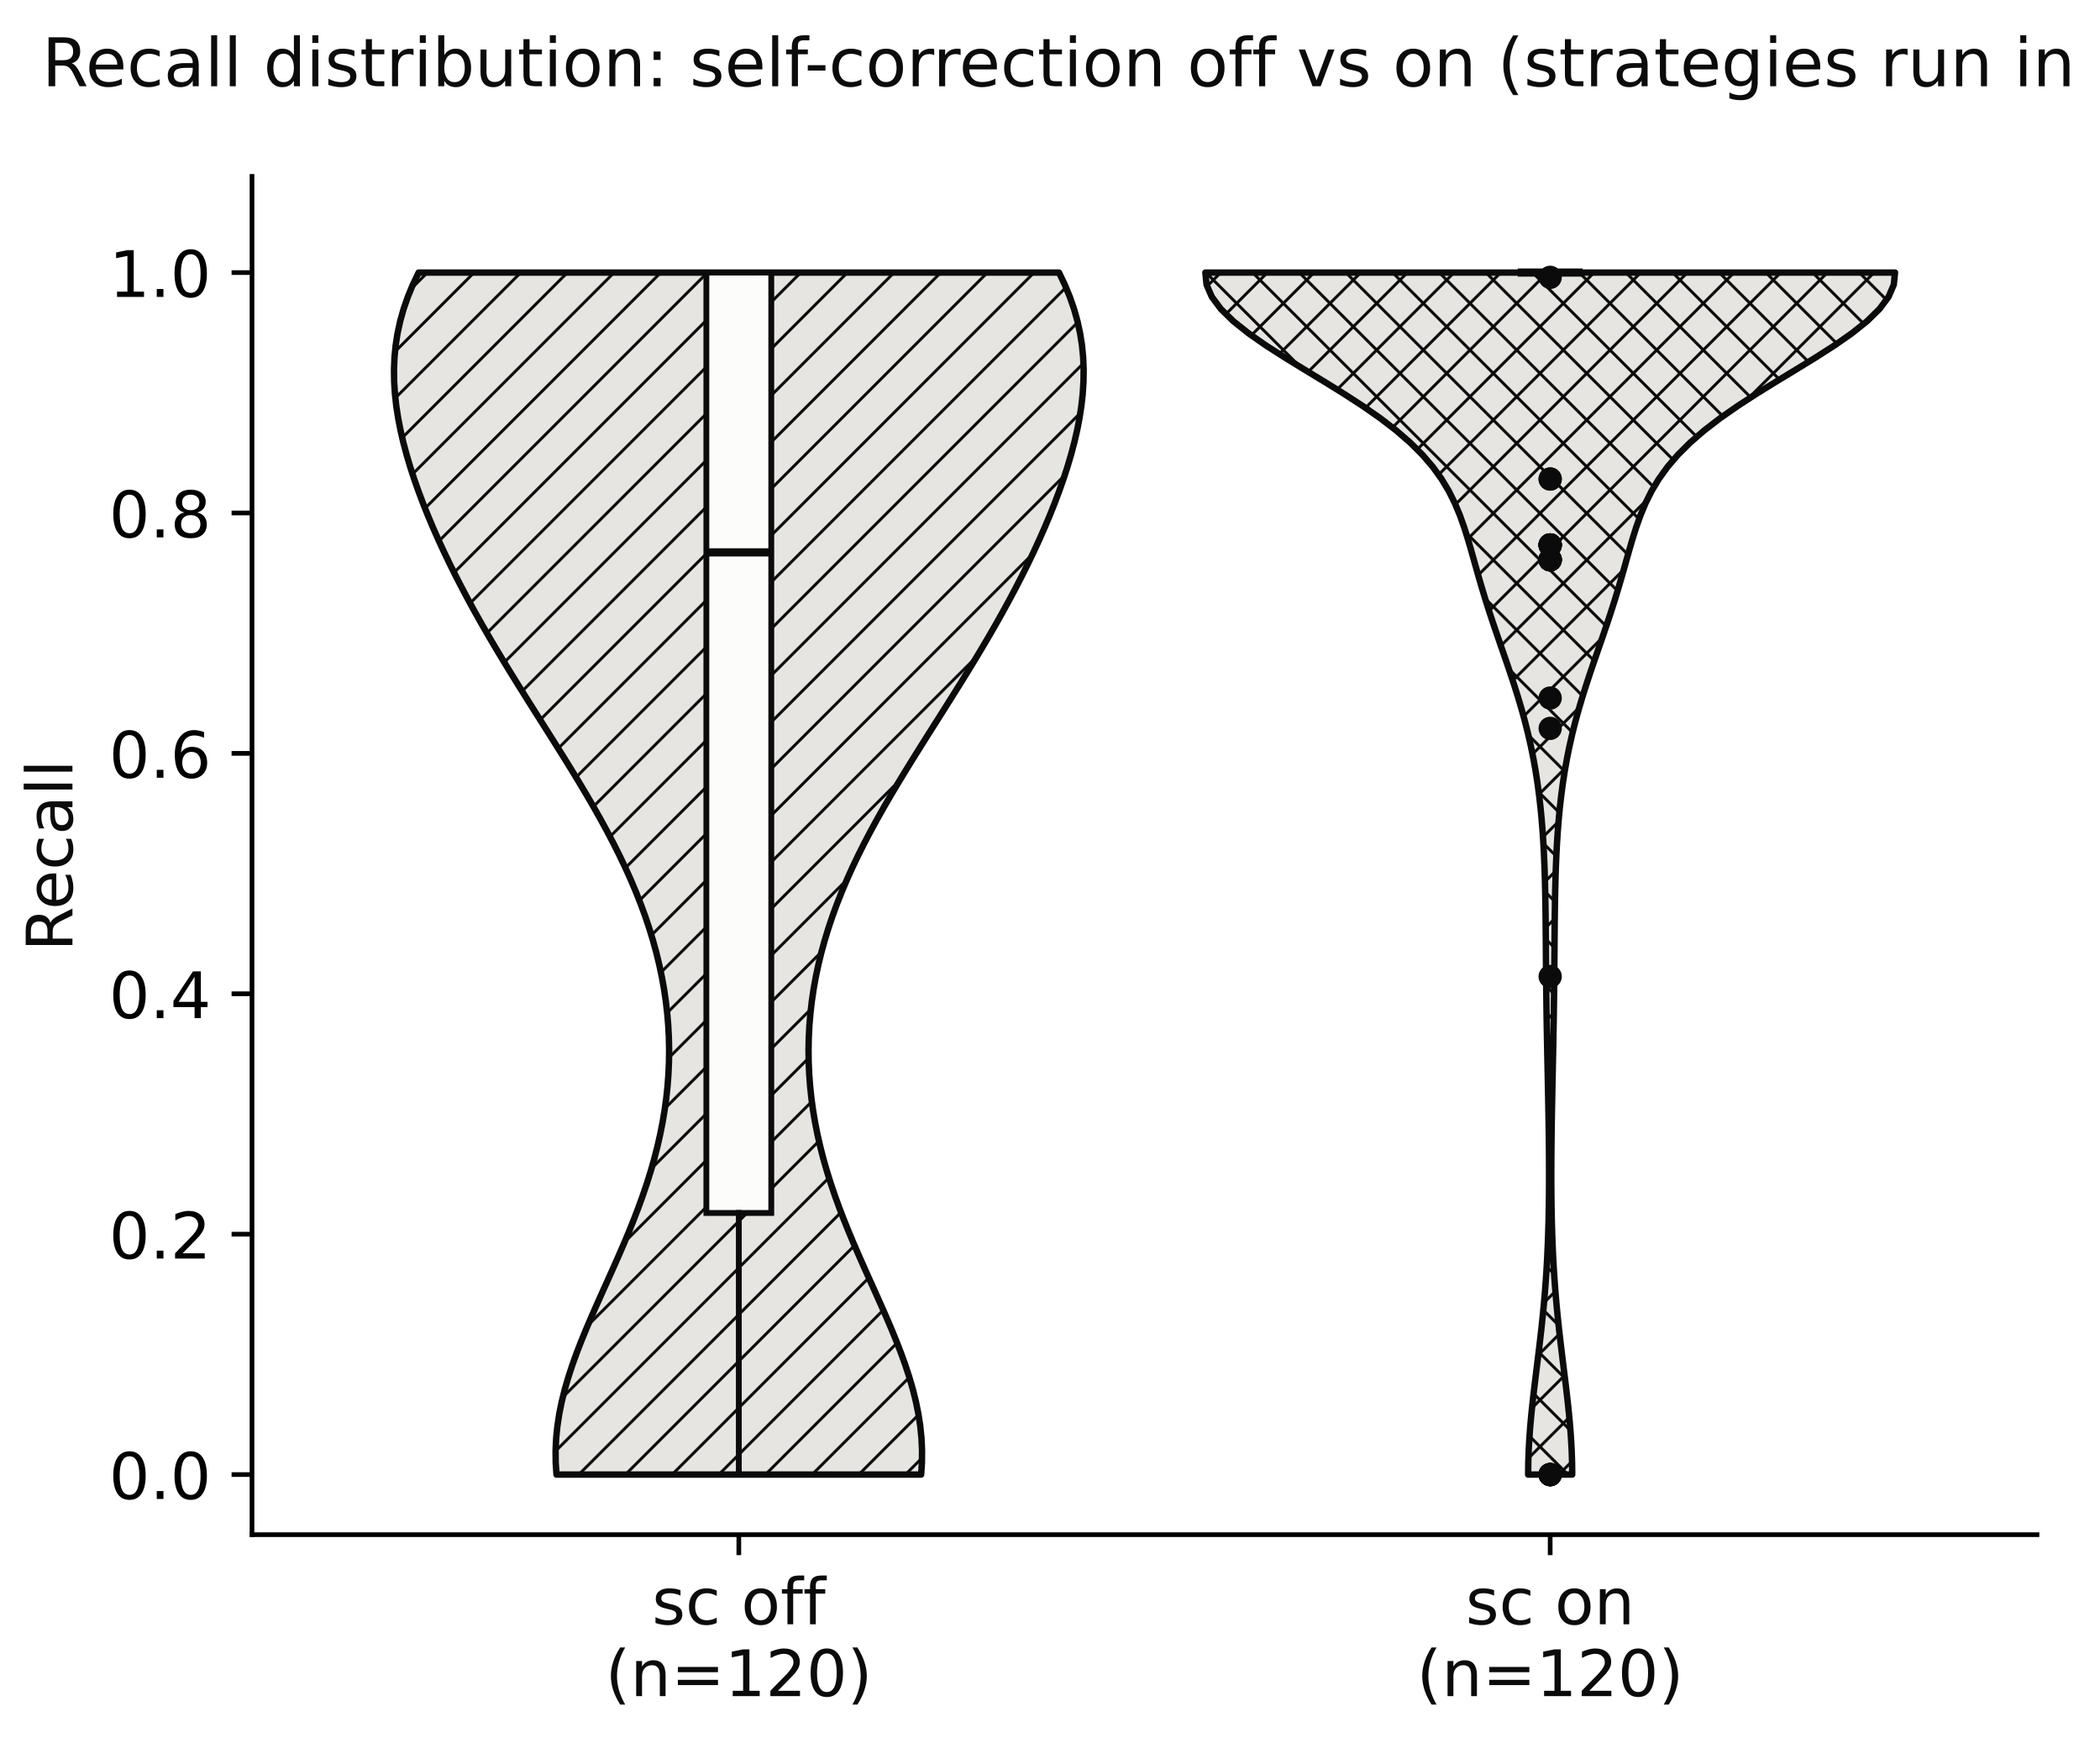
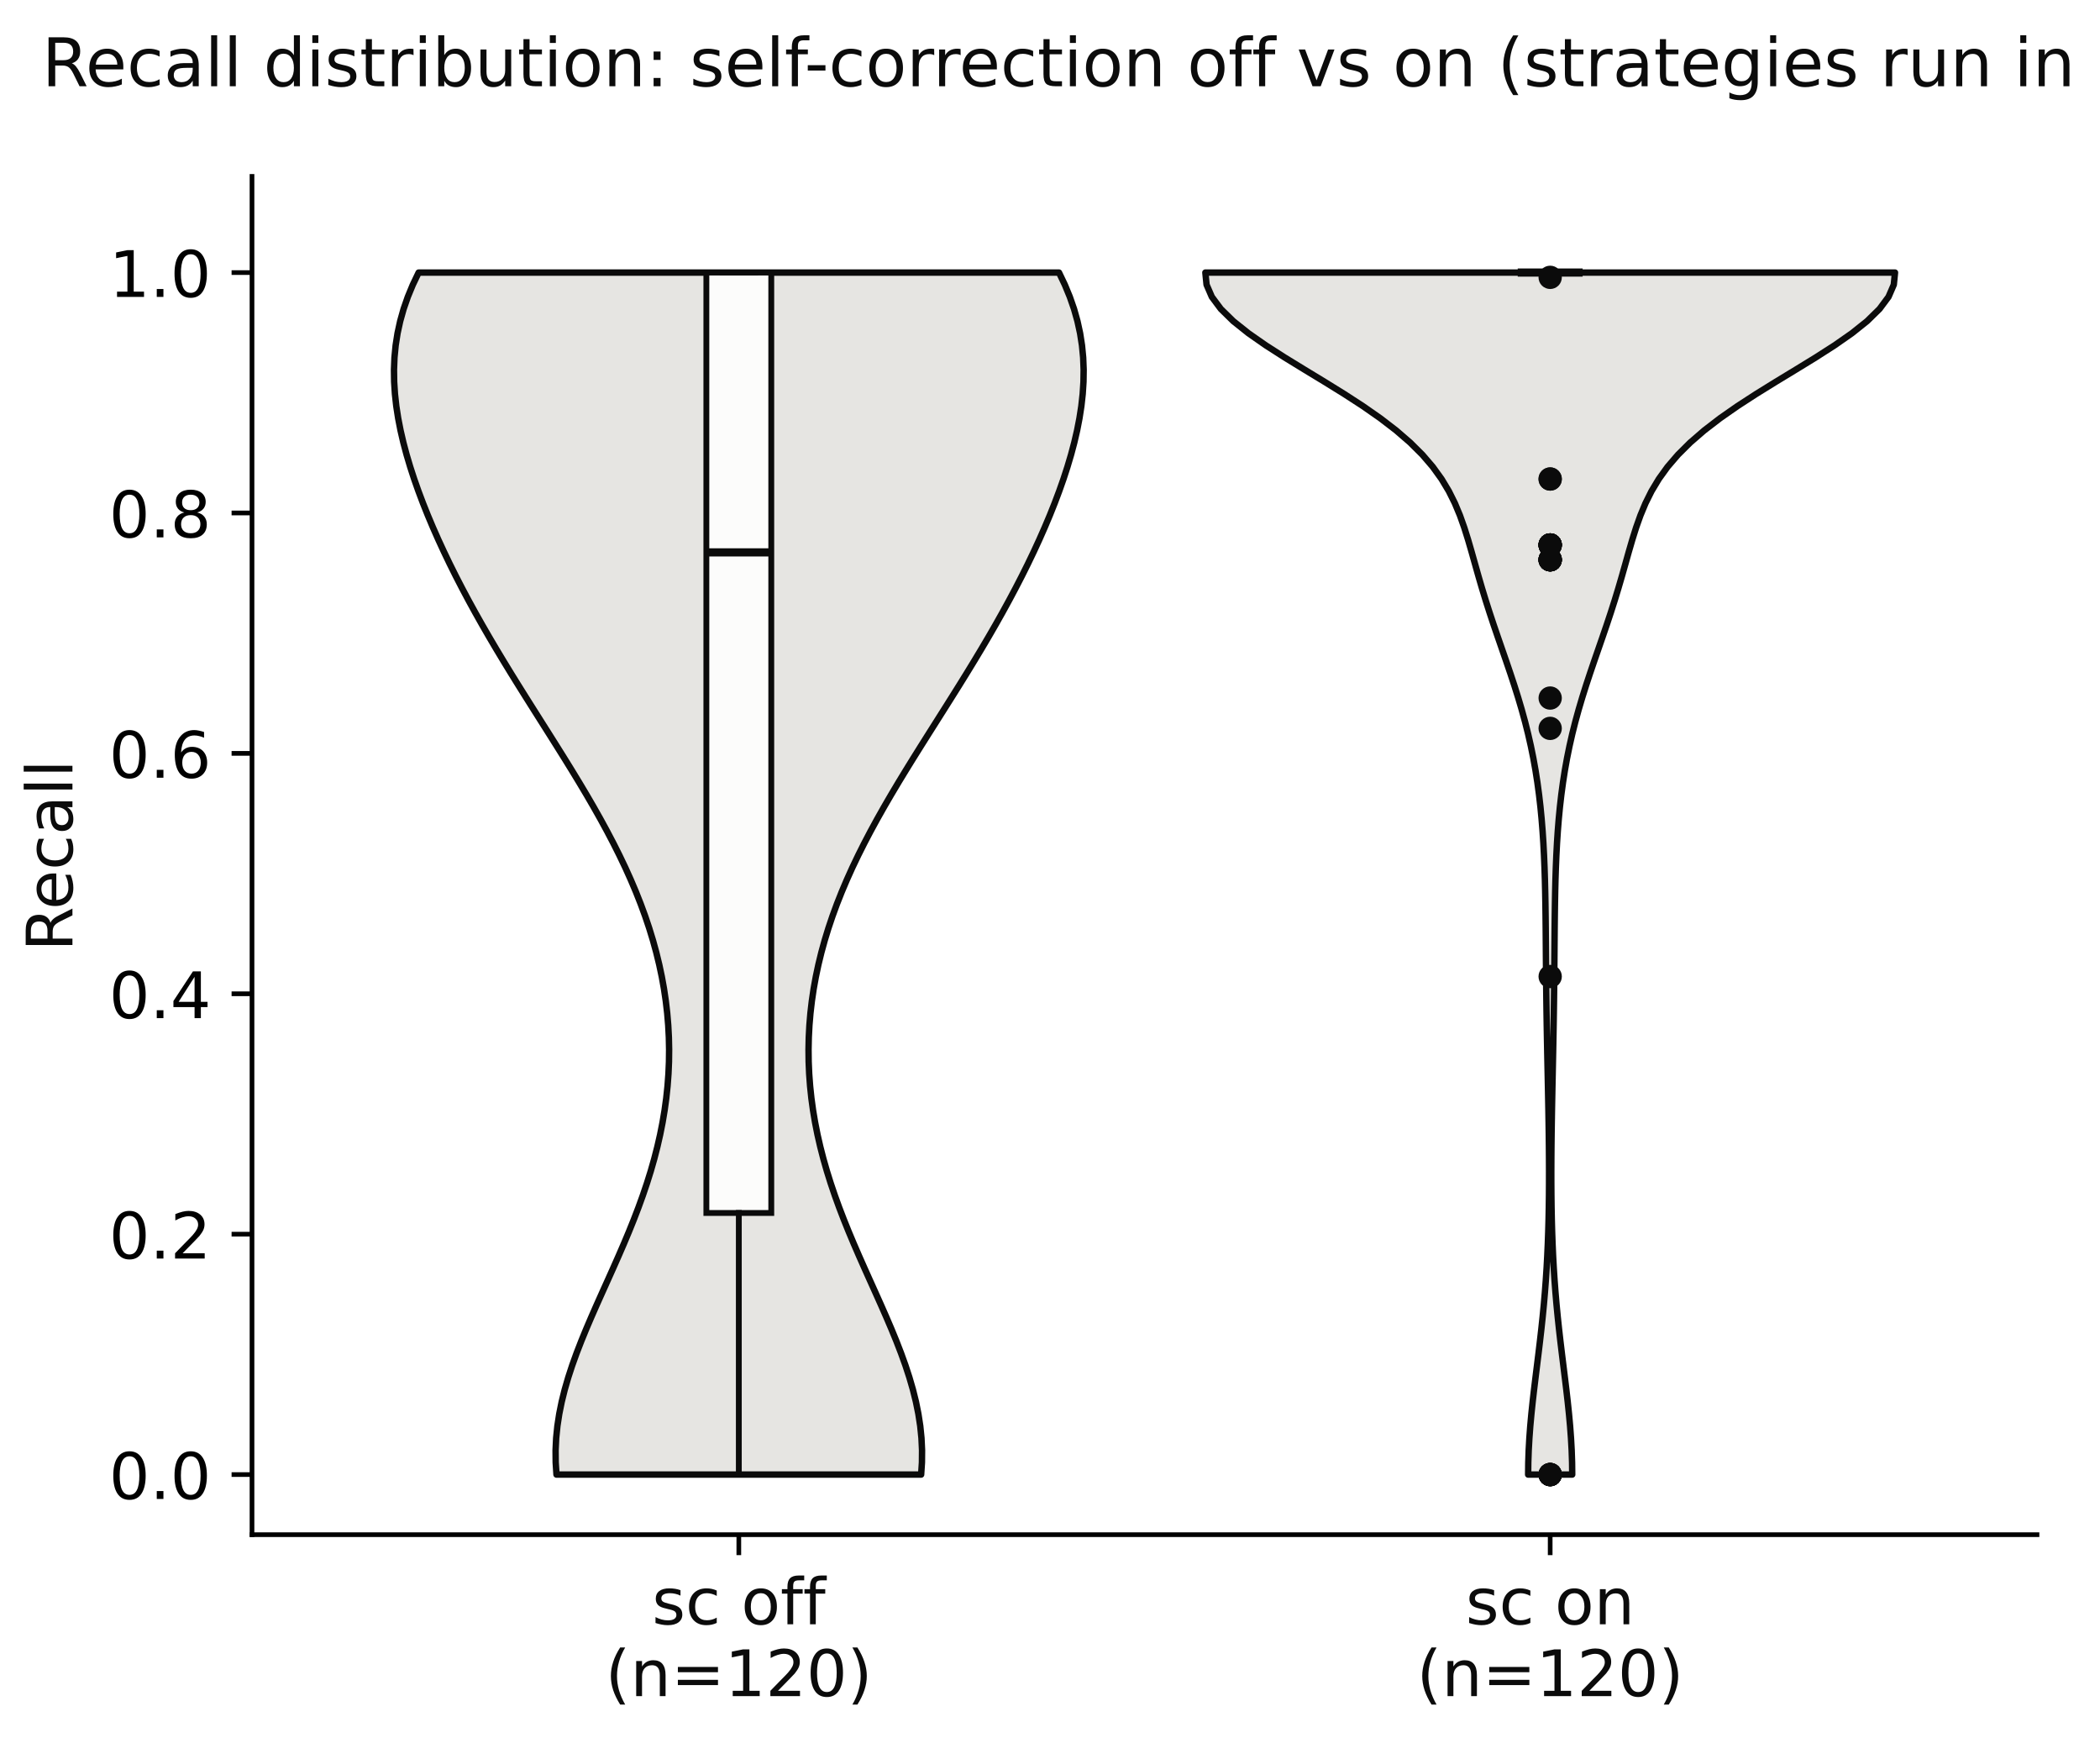
<svg xmlns="http://www.w3.org/2000/svg" xmlns:xlink="http://www.w3.org/1999/xlink" width="360pt" height="302.4pt" viewBox="0 0 360 302.4" version="1.1">
  <defs>
    <style type="text/css">*{stroke-linejoin: round; stroke-linecap: butt}</style>
  </defs>
  <g id="figure_1">
    <g id="patch_1">
      <path d="M 0 302.4  L 360 302.4  L 360 0  L 0 0  L 0 302.4  z " style="fill: none" />
    </g>
    <g id="axes_1">
      <g id="patch_2">
        <path d="M 43.2 263.088  L 349.2 263.088  L 349.2 30.24  L 43.2 30.24  L 43.2 263.088  z " style="fill: none" />
      </g>
      <g id="matplotlib.axis_1">
        <g id="xtick_1">
          <g id="line2d_1">
            <defs>
              <path id="ma180b9304b" d="M 0 0  L 0 3.5  " style="stroke: #000000; stroke-width: 0.8" />
            </defs>
            <g>
              <use xlink:href="#ma180b9304b" x="126.655" y="263.088" style="stroke: #000000; stroke-width: 0.8" />
            </g>
          </g>
          <g id="text_1">
            <text style="font-size: 11px; font-family: 'DejaVu Sans', 'Bitstream Vera Sans', 'Computer Modern Sans Serif', 'Lucida Grande', 'Verdana', 'Geneva', 'Lucid', 'Arial', 'Helvetica', 'Avant Garde', sans-serif; fill: #0b0b0b" transform="translate(111.7796 278.4463)">sc off</text>
            <text style="font-size: 11px; font-family: 'DejaVu Sans', 'Bitstream Vera Sans', 'Computer Modern Sans Serif', 'Lucida Grande', 'Verdana', 'Geneva', 'Lucid', 'Arial', 'Helvetica', 'Avant Garde', sans-serif; fill: #0b0b0b" transform="translate(103.7702 290.7639)">(n=120)</text>
          </g>
        </g>
        <g id="xtick_2">
          <g id="line2d_2">
            <g>
              <use xlink:href="#ma180b9304b" x="265.745" y="263.088" style="stroke: #000000; stroke-width: 0.8" />
            </g>
          </g>
          <g id="text_2">
            <text style="font-size: 11px; font-family: 'DejaVu Sans', 'Bitstream Vera Sans', 'Computer Modern Sans Serif', 'Lucida Grande', 'Verdana', 'Geneva', 'Lucid', 'Arial', 'Helvetica', 'Avant Garde', sans-serif; fill: #0b0b0b" transform="translate(251.2573 278.4463)">sc on</text>
            <text style="font-size: 11px; font-family: 'DejaVu Sans', 'Bitstream Vera Sans', 'Computer Modern Sans Serif', 'Lucida Grande', 'Verdana', 'Geneva', 'Lucid', 'Arial', 'Helvetica', 'Avant Garde', sans-serif; fill: #0b0b0b" transform="translate(242.8612 290.7639)">(n=120)</text>
          </g>
        </g>
      </g>
      <g id="matplotlib.axis_2">
        <g id="ytick_1">
          <g id="line2d_3">
            <defs>
              <path id="m6b4971de90" d="M 0 0  L -3.5 0  " style="stroke: #000000; stroke-width: 0.8" />
            </defs>
            <g>
              <use xlink:href="#m6b4971de90" x="43.2" y="252.785" style="stroke: #000000; stroke-width: 0.8" />
            </g>
          </g>
          <g id="text_3">
            <text style="font-size: 11px; font-family: 'DejaVu Sans', 'Bitstream Vera Sans', 'Computer Modern Sans Serif', 'Lucida Grande', 'Verdana', 'Geneva', 'Lucid', 'Arial', 'Helvetica', 'Avant Garde', sans-serif; text-anchor: end" x="36.2" y="256.964" transform="rotate(-0 36.2 256.9641)">0.0</text>
          </g>
        </g>
        <g id="ytick_2">
          <g id="line2d_4">
            <g>
              <use xlink:href="#m6b4971de90" x="43.2" y="211.573" style="stroke: #000000; stroke-width: 0.8" />
            </g>
          </g>
          <g id="text_4">
            <text style="font-size: 11px; font-family: 'DejaVu Sans', 'Bitstream Vera Sans', 'Computer Modern Sans Serif', 'Lucida Grande', 'Verdana', 'Geneva', 'Lucid', 'Arial', 'Helvetica', 'Avant Garde', sans-serif; text-anchor: end" x="36.2" y="215.752" transform="rotate(-0 36.2 215.7521)">0.2</text>
          </g>
        </g>
        <g id="ytick_3">
          <g id="line2d_5">
            <g>
              <use xlink:href="#m6b4971de90" x="43.2" y="170.361" style="stroke: #000000; stroke-width: 0.8" />
            </g>
          </g>
          <g id="text_5">
            <text style="font-size: 11px; font-family: 'DejaVu Sans', 'Bitstream Vera Sans', 'Computer Modern Sans Serif', 'Lucida Grande', 'Verdana', 'Geneva', 'Lucid', 'Arial', 'Helvetica', 'Avant Garde', sans-serif; text-anchor: end" x="36.2" y="174.54" transform="rotate(-0 36.2 174.5401)">0.4</text>
          </g>
        </g>
        <g id="ytick_4">
          <g id="line2d_6">
            <g>
              <use xlink:href="#m6b4971de90" x="43.2" y="129.149" style="stroke: #000000; stroke-width: 0.8" />
            </g>
          </g>
          <g id="text_6">
            <text style="font-size: 11px; font-family: 'DejaVu Sans', 'Bitstream Vera Sans', 'Computer Modern Sans Serif', 'Lucida Grande', 'Verdana', 'Geneva', 'Lucid', 'Arial', 'Helvetica', 'Avant Garde', sans-serif; text-anchor: end" x="36.2" y="133.328" transform="rotate(-0 36.2 133.328)">0.6</text>
          </g>
        </g>
        <g id="ytick_5">
          <g id="line2d_7">
            <g>
              <use xlink:href="#m6b4971de90" x="43.2" y="87.937" style="stroke: #000000; stroke-width: 0.8" />
            </g>
          </g>
          <g id="text_7">
            <text style="font-size: 11px; font-family: 'DejaVu Sans', 'Bitstream Vera Sans', 'Computer Modern Sans Serif', 'Lucida Grande', 'Verdana', 'Geneva', 'Lucid', 'Arial', 'Helvetica', 'Avant Garde', sans-serif; text-anchor: end" x="36.2" y="92.116" transform="rotate(-0 36.2 92.11599)">0.8</text>
          </g>
        </g>
        <g id="ytick_6">
          <g id="line2d_8">
            <g>
              <use xlink:href="#m6b4971de90" x="43.2" y="46.725" style="stroke: #000000; stroke-width: 0.8" />
            </g>
          </g>
          <g id="text_8">
            <text style="font-size: 11px; font-family: 'DejaVu Sans', 'Bitstream Vera Sans', 'Computer Modern Sans Serif', 'Lucida Grande', 'Verdana', 'Geneva', 'Lucid', 'Arial', 'Helvetica', 'Avant Garde', sans-serif; text-anchor: end" x="36.2" y="50.904" transform="rotate(-0 36.2 50.90396)">1.0</text>
          </g>
        </g>
        <g id="text_9">
          <text style="font-size: 11px; font-family: 'DejaVu Sans', 'Bitstream Vera Sans', 'Computer Modern Sans Serif', 'Lucida Grande', 'Verdana', 'Geneva', 'Lucid', 'Arial', 'Helvetica', 'Avant Garde', sans-serif; text-anchor: middle; fill: #0b0b0b" x="12.419" y="146.664" transform="rotate(-90 12.41891 146.664)">Recall</text>
        </g>
      </g>
      <g id="FillBetweenPolyCollection_1">
-         <path d="M 157.911 252.785  L 95.398 252.785  L 95.262 250.704  L 95.244 248.622  L 95.342 246.541  L 95.553 244.459  L 95.873 242.378  L 96.294 240.296  L 96.811 238.215  L 97.414 236.134  L 98.095 234.052  L 98.844 231.971  L 99.651 229.889  L 100.504 227.808  L 101.394 225.727  L 102.31 223.645  L 103.242 221.564  L 104.18 219.482  L 105.114 217.401  L 106.036 215.32  L 106.938 213.238  L 107.812 211.157  L 108.651 209.075  L 109.45 206.994  L 110.204 204.912  L 110.908 202.831  L 111.56 200.75  L 112.154 198.668  L 112.69 196.587  L 113.166 194.505  L 113.579 192.424  L 113.929 190.343  L 114.215 188.261  L 114.436 186.18  L 114.591 184.098  L 114.681 182.017  L 114.705 179.935  L 114.662 177.854  L 114.553 175.773  L 114.378 173.691  L 114.136 171.61  L 113.828 169.528  L 113.453 167.447  L 113.012 165.366  L 112.505 163.284  L 111.932 161.203  L 111.295 159.121  L 110.594 157.04  L 109.831 154.958  L 109.007 152.877  L 108.124 150.796  L 107.185 148.714  L 106.191 146.633  L 105.147 144.551  L 104.055 142.47  L 102.92 140.389  L 101.745 138.307  L 100.535 136.226  L 99.294 134.144  L 98.029 132.063  L 96.742 129.981  L 95.44 127.9  L 94.128 125.819  L 92.811 123.737  L 91.494 121.656  L 90.182 119.574  L 88.878 117.493  L 87.588 115.412  L 86.316 113.33  L 85.064 111.249  L 83.836 109.167  L 82.635 107.086  L 81.463 105.004  L 80.322 102.923  L 79.215 100.842  L 78.141 98.76  L 77.104 96.679  L 76.105 94.597  L 75.144 92.516  L 74.224 90.435  L 73.346 88.353  L 72.514 86.272  L 71.73 84.19  L 70.996 82.109  L 70.318 80.027  L 69.7 77.946  L 69.146 75.865  L 68.663 73.783  L 68.258 71.702  L 67.935 69.62  L 67.704 67.539  L 67.57 65.458  L 67.541 63.376  L 67.624 61.295  L 67.825 59.213  L 68.15 57.132  L 68.604 55.05  L 69.19 52.969  L 69.913 50.888  L 70.772 48.806  L 71.768 46.725  L 181.541 46.725  L 181.541 46.725  L 182.537 48.806  L 183.396 50.888  L 184.119 52.969  L 184.705 55.05  L 185.159 57.132  L 185.484 59.213  L 185.685 61.295  L 185.768 63.376  L 185.739 65.458  L 185.605 67.539  L 185.374 69.62  L 185.051 71.702  L 184.646 73.783  L 184.163 75.865  L 183.609 77.946  L 182.991 80.027  L 182.313 82.109  L 181.579 84.19  L 180.795 86.272  L 179.963 88.353  L 179.085 90.435  L 178.165 92.516  L 177.205 94.597  L 176.205 96.679  L 175.168 98.76  L 174.094 100.842  L 172.987 102.923  L 171.846 105.004  L 170.674 107.086  L 169.473 109.167  L 168.245 111.249  L 166.993 113.33  L 165.721 115.412  L 164.431 117.493  L 163.127 119.574  L 161.815 121.656  L 160.498 123.737  L 159.181 125.819  L 157.869 127.9  L 156.567 129.981  L 155.281 132.063  L 154.015 134.144  L 152.774 136.226  L 151.564 138.307  L 150.389 140.389  L 149.254 142.47  L 148.162 144.551  L 147.118 146.633  L 146.124 148.714  L 145.185 150.796  L 144.302 152.877  L 143.478 154.958  L 142.715 157.04  L 142.014 159.121  L 141.377 161.203  L 140.804 163.284  L 140.297 165.366  L 139.856 167.447  L 139.481 169.528  L 139.173 171.61  L 138.931 173.691  L 138.756 175.773  L 138.647 177.854  L 138.605 179.935  L 138.628 182.017  L 138.718 184.098  L 138.874 186.18  L 139.094 188.261  L 139.38 190.343  L 139.73 192.424  L 140.143 194.505  L 140.619 196.587  L 141.155 198.668  L 141.75 200.75  L 142.401 202.831  L 143.105 204.912  L 143.859 206.994  L 144.658 209.075  L 145.497 211.157  L 146.371 213.238  L 147.273 215.32  L 148.195 217.401  L 149.129 219.482  L 150.067 221.564  L 150.999 223.645  L 151.915 225.727  L 152.805 227.808  L 153.659 229.889  L 154.465 231.971  L 155.214 234.052  L 155.895 236.134  L 156.498 238.215  L 157.015 240.296  L 157.436 242.378  L 157.756 244.459  L 157.967 246.541  L 158.065 248.622  L 158.047 250.704  L 157.911 252.785  z " clip-path="url(#pfdb9e54566)" style="fill: url(#hd8ca796d47); stroke: #0b0b0b; stroke-width: 1.1" />
+         <defs>
+           <path id="m2d0f9cae7c" d="M 157.911 -49.615  L 95.398 -49.615  L 95.262 -51.696  L 95.244 -53.778  L 95.342 -55.859  L 95.553 -57.941  L 95.873 -60.022  L 96.294 -62.104  L 96.811 -64.185  L 97.414 -66.266  L 98.095 -68.348  L 98.844 -70.429  L 99.651 -72.511  L 100.504 -74.592  L 101.394 -76.673  L 102.31 -78.755  L 103.242 -80.836  L 104.18 -82.918  L 105.114 -84.999  L 106.036 -87.08  L 106.938 -89.162  L 107.812 -91.243  L 108.651 -93.325  L 109.45 -95.406  L 110.204 -97.488  L 110.908 -99.569  L 111.56 -101.65  L 112.154 -103.732  L 112.69 -105.813  L 113.166 -107.895  L 113.579 -109.976  L 113.929 -112.057  L 114.215 -114.139  L 114.436 -116.22  L 114.591 -118.302  L 114.681 -120.383  L 114.705 -122.465  L 114.662 -124.546  L 114.553 -126.627  L 114.378 -128.709  L 114.136 -130.79  L 113.828 -132.872  L 113.453 -134.953  L 113.012 -137.034  L 112.505 -139.116  L 111.932 -141.197  L 111.295 -143.279  L 110.594 -145.36  L 109.831 -147.442  L 109.007 -149.523  L 108.124 -151.604  L 107.185 -153.686  L 106.191 -155.767  L 105.147 -157.849  L 104.055 -159.93  L 102.92 -162.011  L 101.745 -164.093  L 100.535 -166.174  L 99.294 -168.256  L 98.029 -170.337  L 96.742 -172.419  L 95.44 -174.5  L 94.128 -176.581  L 92.811 -178.663  L 91.494 -180.744  L 90.182 -182.826  L 88.878 -184.907  L 87.588 -186.988  L 86.316 -189.07  L 85.064 -191.151  L 83.836 -193.233  L 82.635 -195.314  L 81.463 -197.396  L 80.322 -199.477  L 79.215 -201.558  L 78.141 -203.64  L 77.104 -205.721  L 76.105 -207.803  L 75.144 -209.884  L 74.224 -211.965  L 73.346 -214.047  L 72.514 -216.128  L 71.73 -218.21  L 70.996 -220.291  L 70.318 -222.373  L 69.7 -224.454  L 69.146 -226.535  L 68.663 -228.617  L 68.258 -230.698  L 67.935 -232.78  L 67.704 -234.861  L 67.57 -236.942  L 67.541 -239.024  L 67.624 -241.105  L 67.825 -243.187  L 68.15 -245.268  L 68.604 -247.35  L 69.19 -249.431  L 69.913 -251.512  L 70.772 -253.594  L 71.768 -255.675  L 181.541 -255.675  L 181.541 -255.675  L 182.537 -253.594  L 183.396 -251.512  L 184.119 -249.431  L 184.705 -247.35  L 185.159 -245.268  L 185.484 -243.187  L 185.685 -241.105  L 185.768 -239.024  L 185.739 -236.942  L 185.605 -234.861  L 185.374 -232.78  L 185.051 -230.698  L 184.646 -228.617  L 184.163 -226.535  L 183.609 -224.454  L 182.991 -222.373  L 182.313 -220.291  L 181.579 -218.21  L 180.795 -216.128  L 179.963 -214.047  L 179.085 -211.965  L 178.165 -209.884  L 177.205 -207.803  L 176.205 -205.721  L 175.168 -203.64  L 174.094 -201.558  L 172.987 -199.477  L 171.846 -197.396  L 170.674 -195.314  L 169.473 -193.233  L 168.245 -191.151  L 166.993 -189.07  L 165.721 -186.988  L 164.431 -184.907  L 163.127 -182.826  L 161.815 -180.744  L 160.498 -178.663  L 159.181 -176.581  L 157.869 -174.5  L 156.567 -172.419  L 155.281 -170.337  L 154.015 -168.256  L 152.774 -166.174  L 151.564 -164.093  L 150.389 -162.011  L 149.254 -159.93  L 148.162 -157.849  L 147.118 -155.767  L 146.124 -153.686  L 145.185 -151.604  L 144.302 -149.523  L 143.478 -147.442  L 142.715 -145.36  L 142.014 -143.279  L 141.377 -141.197  L 140.804 -139.116  L 140.297 -137.034  L 139.856 -134.953  L 139.481 -132.872  L 139.173 -130.79  L 138.931 -128.709  L 138.756 -126.627  L 138.647 -124.546  L 138.605 -122.465  L 138.628 -120.383  L 138.718 -118.302  L 138.874 -116.22  L 139.094 -114.139  L 139.38 -112.057  L 139.73 -109.976  L 140.143 -107.895  L 140.619 -105.813  L 141.155 -103.732  L 141.75 -101.65  L 142.401 -99.569  L 143.105 -97.488  L 143.859 -95.406  L 144.658 -93.325  L 145.497 -91.243  L 146.371 -89.162  L 147.273 -87.08  L 148.195 -84.999  L 149.129 -82.918  L 150.067 -80.836  L 150.999 -78.755  L 151.915 -76.673  L 152.805 -74.592  L 153.659 -72.511  L 154.465 -70.429  L 155.214 -68.348  L 155.895 -66.266  L 156.498 -64.185  L 157.015 -62.104  L 157.436 -60.022  L 157.756 -57.941  L 157.967 -55.859  L 158.065 -53.778  L 158.047 -51.696  L 157.911 -49.615  z " style="stroke: #0b0b0b; stroke-width: 1.1" />
+         </defs>
+         <g clip-path="url(#pfdb9e54566)">
+           <use xlink:href="#m2d0f9cae7c" x="0" y="302.4" style="fill: #e6e5e2; stroke: #0b0b0b; stroke-width: 1.1" />
+         </g>
      </g>
      <g id="FillBetweenPolyCollection_2">
-         <path d="M 269.524 252.785  L 261.967 252.785  L 261.991 250.704  L 262.062 248.622  L 262.178 246.541  L 262.333 244.459  L 262.524 242.378  L 262.742 240.296  L 262.981 238.215  L 263.233 236.134  L 263.491 234.052  L 263.748 231.971  L 263.997 229.889  L 264.235 227.808  L 264.456 225.727  L 264.658 223.645  L 264.838 221.564  L 264.996 219.482  L 265.132 217.401  L 265.246 215.32  L 265.339 213.238  L 265.413 211.157  L 265.47 209.075  L 265.511 206.994  L 265.537 204.912  L 265.55 202.831  L 265.553 200.75  L 265.545 198.668  L 265.529 196.587  L 265.506 194.505  L 265.476 192.424  L 265.442 190.343  L 265.403 188.261  L 265.362 186.18  L 265.319 184.098  L 265.276 182.017  L 265.234 179.935  L 265.194 177.854  L 265.156 175.773  L 265.122 173.691  L 265.093 171.61  L 265.067 169.528  L 265.046 167.447  L 265.027 165.366  L 265.011 163.284  L 264.995 161.203  L 264.978 159.121  L 264.956 157.04  L 264.928 154.958  L 264.89 152.877  L 264.84 150.796  L 264.773 148.714  L 264.687 146.633  L 264.578 144.551  L 264.442 142.47  L 264.275 140.389  L 264.074 138.307  L 263.834 136.226  L 263.554 134.144  L 263.229 132.063  L 262.856 129.981  L 262.433 127.9  L 261.961 125.819  L 261.438 123.737  L 260.866 121.656  L 260.25 119.574  L 259.595 117.493  L 258.908 115.412  L 258.199 113.33  L 257.478 111.249  L 256.757 109.167  L 256.045 107.086  L 255.354 105.004  L 254.689 102.923  L 254.054 100.842  L 253.446 98.76  L 252.858 96.679  L 252.272 94.597  L 251.667 92.516  L 251.013 90.435  L 250.273 88.353  L 249.406 86.272  L 248.37 84.19  L 247.12 82.109  L 245.618 80.027  L 243.831 77.946  L 241.738 75.865  L 239.332 73.783  L 236.624 71.702  L 233.642 69.62  L 230.436 67.539  L 227.076 65.458  L 223.648 63.376  L 220.254 61.295  L 217.007 59.213  L 214.022 57.132  L 211.414 55.05  L 209.29 52.969  L 207.742 50.888  L 206.84 48.806  L 206.632 46.725  L 324.859 46.725  L 324.859 46.725  L 324.651 48.806  L 323.749 50.888  L 322.201 52.969  L 320.077 55.05  L 317.469 57.132  L 314.484 59.213  L 311.237 61.295  L 307.843 63.376  L 304.415 65.458  L 301.055 67.539  L 297.849 69.62  L 294.867 71.702  L 292.159 73.783  L 289.753 75.865  L 287.66 77.946  L 285.873 80.027  L 284.371 82.109  L 283.121 84.19  L 282.085 86.272  L 281.218 88.353  L 280.478 90.435  L 279.824 92.516  L 279.219 94.597  L 278.633 96.679  L 278.045 98.76  L 277.437 100.842  L 276.802 102.923  L 276.137 105.004  L 275.446 107.086  L 274.734 109.167  L 274.013 111.249  L 273.292 113.33  L 272.583 115.412  L 271.896 117.493  L 271.241 119.574  L 270.625 121.656  L 270.053 123.737  L 269.53 125.819  L 269.057 127.9  L 268.635 129.981  L 268.262 132.063  L 267.937 134.144  L 267.656 136.226  L 267.417 138.307  L 267.216 140.389  L 267.049 142.47  L 266.913 144.551  L 266.804 146.633  L 266.718 148.714  L 266.651 150.796  L 266.6 152.877  L 266.563 154.958  L 266.535 157.04  L 266.513 159.121  L 266.496 161.203  L 266.48 163.284  L 266.463 165.366  L 266.445 167.447  L 266.423 169.528  L 266.398 171.61  L 266.368 173.691  L 266.335 175.773  L 266.297 177.854  L 266.257 179.935  L 266.215 182.017  L 266.172 184.098  L 266.129 186.18  L 266.088 188.261  L 266.049 190.343  L 266.015 192.424  L 265.985 194.505  L 265.962 196.587  L 265.946 198.668  L 265.938 200.75  L 265.94 202.831  L 265.954 204.912  L 265.98 206.994  L 266.021 209.075  L 266.077 211.157  L 266.152 213.238  L 266.245 215.32  L 266.359 217.401  L 266.495 219.482  L 266.653 221.564  L 266.833 223.645  L 267.035 225.727  L 267.256 227.808  L 267.493 229.889  L 267.743 231.971  L 268 234.052  L 268.258 236.134  L 268.51 238.215  L 268.749 240.296  L 268.967 242.378  L 269.158 244.459  L 269.313 246.541  L 269.429 248.622  L 269.5 250.704  L 269.524 252.785  z " clip-path="url(#pfdb9e54566)" style="fill: url(#h37d9916b51); stroke: #0b0b0b; stroke-width: 1.1" />
+         <defs>
+           <path id="m471d40e1f5" d="M 269.524 -49.615  L 261.967 -49.615  L 261.991 -51.696  L 262.062 -53.778  L 262.178 -55.859  L 262.333 -57.941  L 262.524 -60.022  L 262.742 -62.104  L 262.981 -64.185  L 263.233 -66.266  L 263.491 -68.348  L 263.748 -70.429  L 263.997 -72.511  L 264.235 -74.592  L 264.456 -76.673  L 264.658 -78.755  L 264.838 -80.836  L 264.996 -82.918  L 265.132 -84.999  L 265.246 -87.08  L 265.339 -89.162  L 265.413 -91.243  L 265.47 -93.325  L 265.511 -95.406  L 265.537 -97.488  L 265.55 -99.569  L 265.553 -101.65  L 265.545 -103.732  L 265.529 -105.813  L 265.506 -107.895  L 265.476 -109.976  L 265.442 -112.057  L 265.403 -114.139  L 265.362 -116.22  L 265.319 -118.302  L 265.276 -120.383  L 265.234 -122.465  L 265.194 -124.546  L 265.156 -126.627  L 265.122 -128.709  L 265.093 -130.79  L 265.067 -132.872  L 265.046 -134.953  L 265.027 -137.034  L 265.011 -139.116  L 264.995 -141.197  L 264.978 -143.279  L 264.956 -145.36  L 264.928 -147.442  L 264.89 -149.523  L 264.84 -151.604  L 264.773 -153.686  L 264.687 -155.767  L 264.578 -157.849  L 264.442 -159.93  L 264.275 -162.011  L 264.074 -164.093  L 263.834 -166.174  L 263.554 -168.256  L 263.229 -170.337  L 262.856 -172.419  L 262.433 -174.5  L 261.961 -176.581  L 261.438 -178.663  L 260.866 -180.744  L 260.25 -182.826  L 259.595 -184.907  L 258.908 -186.988  L 258.199 -189.07  L 257.478 -191.151  L 256.757 -193.233  L 256.045 -195.314  L 255.354 -197.396  L 254.689 -199.477  L 254.054 -201.558  L 253.446 -203.64  L 252.858 -205.721  L 252.272 -207.803  L 251.667 -209.884  L 251.013 -211.965  L 250.273 -214.047  L 249.406 -216.128  L 248.37 -218.21  L 247.12 -220.291  L 245.618 -222.373  L 243.831 -224.454  L 241.738 -226.535  L 239.332 -228.617  L 236.624 -230.698  L 233.642 -232.78  L 230.436 -234.861  L 227.076 -236.942  L 223.648 -239.024  L 220.254 -241.105  L 217.007 -243.187  L 214.022 -245.268  L 211.414 -247.35  L 209.29 -249.431  L 207.742 -251.512  L 206.84 -253.594  L 206.632 -255.675  L 324.859 -255.675  L 324.859 -255.675  L 324.651 -253.594  L 323.749 -251.512  L 322.201 -249.431  L 320.077 -247.35  L 317.469 -245.268  L 314.484 -243.187  L 311.237 -241.105  L 307.843 -239.024  L 304.415 -236.942  L 301.055 -234.861  L 297.849 -232.78  L 294.867 -230.698  L 292.159 -228.617  L 289.753 -226.535  L 287.66 -224.454  L 285.873 -222.373  L 284.371 -220.291  L 283.121 -218.21  L 282.085 -216.128  L 281.218 -214.047  L 280.478 -211.965  L 279.824 -209.884  L 279.219 -207.803  L 278.633 -205.721  L 278.045 -203.64  L 277.437 -201.558  L 276.802 -199.477  L 276.137 -197.396  L 275.446 -195.314  L 274.734 -193.233  L 274.013 -191.151  L 273.292 -189.07  L 272.583 -186.988  L 271.896 -184.907  L 271.241 -182.826  L 270.625 -180.744  L 270.053 -178.663  L 269.53 -176.581  L 269.057 -174.5  L 268.635 -172.419  L 268.262 -170.337  L 267.937 -168.256  L 267.656 -166.174  L 267.417 -164.093  L 267.216 -162.011  L 267.049 -159.93  L 266.913 -157.849  L 266.804 -155.767  L 266.718 -153.686  L 266.651 -151.604  L 266.6 -149.523  L 266.563 -147.442  L 266.535 -145.36  L 266.513 -143.279  L 266.496 -141.197  L 266.48 -139.116  L 266.463 -137.034  L 266.445 -134.953  L 266.423 -132.872  L 266.398 -130.79  L 266.368 -128.709  L 266.335 -126.627  L 266.297 -124.546  L 266.257 -122.465  L 266.215 -120.383  L 266.172 -118.302  L 266.129 -116.22  L 266.088 -114.139  L 266.049 -112.057  L 266.015 -109.976  L 265.985 -107.895  L 265.962 -105.813  L 265.946 -103.732  L 265.938 -101.65  L 265.94 -99.569  L 265.954 -97.488  L 265.98 -95.406  L 266.021 -93.325  L 266.077 -91.243  L 266.152 -89.162  L 266.245 -87.08  L 266.359 -84.999  L 266.495 -82.918  L 266.653 -80.836  L 266.833 -78.755  L 267.035 -76.673  L 267.256 -74.592  L 267.493 -72.511  L 267.743 -70.429  L 268 -68.348  L 268.258 -66.266  L 268.51 -64.185  L 268.749 -62.104  L 268.967 -60.022  L 269.158 -57.941  L 269.313 -55.859  L 269.429 -53.778  L 269.5 -51.696  L 269.524 -49.615  z " style="stroke: #0b0b0b; stroke-width: 1.1" />
+         </defs>
+         <g clip-path="url(#pfdb9e54566)">
+           <use xlink:href="#m471d40e1f5" x="0" y="302.4" style="fill: #e6e5e2; stroke: #0b0b0b; stroke-width: 1.1" />
+         </g>
      </g>
      <g id="patch_3">
        <path d="M 43.2 263.088  L 43.2 30.24  " style="fill: none; stroke: #000000; stroke-width: 0.8; stroke-linejoin: miter; stroke-linecap: square" />
      </g>
      <g id="patch_4">
        <path d="M 43.2 263.088  L 349.2 263.088  " style="fill: none; stroke: #000000; stroke-width: 0.8; stroke-linejoin: miter; stroke-linecap: square" />
      </g>
      <g id="patch_5">
        <path d="M 121.091 207.94  L 132.218 207.94  L 132.218 46.725  L 121.091 46.725  L 121.091 207.94  z " clip-path="url(#pfdb9e54566)" style="fill: #fcfcfb; stroke: #0b0b0b; stroke-linejoin: miter" />
      </g>
      <g id="line2d_9">
        <path d="M 126.655 207.94  L 126.655 252.785  " clip-path="url(#pfdb9e54566)" style="fill: none; stroke: #0b0b0b; stroke-linecap: square" />
      </g>
      <g id="line2d_10">
        <path d="M 126.655 46.725  L 126.655 46.725  " clip-path="url(#pfdb9e54566)" style="fill: none; stroke: #0b0b0b; stroke-linecap: square" />
      </g>
      <g id="line2d_11">
        <path d="M 123.873 252.785  L 129.436 252.785  " clip-path="url(#pfdb9e54566)" style="fill: none; stroke: #0b0b0b; stroke-linecap: square" />
      </g>
      <g id="line2d_12">
        <path d="M 123.873 46.725  L 129.436 46.725  " clip-path="url(#pfdb9e54566)" style="fill: none; stroke: #0b0b0b; stroke-linecap: square" />
      </g>
      <g id="line2d_13" />
      <g id="patch_6">
        <path d="M 260.182 46.725  L 271.309 46.725  L 271.309 46.725  L 260.182 46.725  L 260.182 46.725  z " clip-path="url(#pfdb9e54566)" style="fill: #fcfcfb; stroke: #0b0b0b; stroke-linejoin: miter" />
      </g>
      <g id="line2d_14">
        <path d="M 265.745 46.725  L 265.745 46.725  " clip-path="url(#pfdb9e54566)" style="fill: none; stroke: #0b0b0b; stroke-linecap: square" />
      </g>
      <g id="line2d_15">
        <path d="M 265.745 46.725  L 265.745 46.725  " clip-path="url(#pfdb9e54566)" style="fill: none; stroke: #0b0b0b; stroke-linecap: square" />
      </g>
      <g id="line2d_16">
        <path d="M 262.964 46.725  L 268.527 46.725  " clip-path="url(#pfdb9e54566)" style="fill: none; stroke: #0b0b0b; stroke-linecap: square" />
      </g>
      <g id="line2d_17">
        <path d="M 262.964 46.725  L 268.527 46.725  " clip-path="url(#pfdb9e54566)" style="fill: none; stroke: #0b0b0b; stroke-linecap: square" />
      </g>
      <g id="line2d_18">
        <defs>
          <path id="m8fad29a888" d="M 0 1.5  C 0.398 1.5 0.779 1.342 1.061 1.061  C 1.342 0.779 1.5 0.398 1.5 0  C 1.5 -0.398 1.342 -0.779 1.061 -1.061  C 0.779 -1.342 0.398 -1.5 0 -1.5  C -0.398 -1.5 -0.779 -1.342 -1.061 -1.061  C -1.342 -0.779 -1.5 -0.398 -1.5 0  C -1.5 0.398 -1.342 0.779 -1.061 1.061  C -0.779 1.342 -0.398 1.5 0 1.5  z " style="stroke: #0b0b0b" />
        </defs>
        <g clip-path="url(#pfdb9e54566)">
          <use xlink:href="#m8fad29a888" x="265.745" y="95.96" style="fill: #0b0b0b; stroke: #0b0b0b" />
          <use xlink:href="#m8fad29a888" x="265.745" y="95.96" style="fill: #0b0b0b; stroke: #0b0b0b" />
          <use xlink:href="#m8fad29a888" x="265.745" y="252.785" style="fill: #0b0b0b; stroke: #0b0b0b" />
          <use xlink:href="#m8fad29a888" x="265.745" y="93.424" style="fill: #0b0b0b; stroke: #0b0b0b" />
          <use xlink:href="#m8fad29a888" x="265.745" y="82.116" style="fill: #0b0b0b; stroke: #0b0b0b" />
          <use xlink:href="#m8fad29a888" x="265.745" y="252.785" style="fill: #0b0b0b; stroke: #0b0b0b" />
          <use xlink:href="#m8fad29a888" x="265.745" y="252.785" style="fill: #0b0b0b; stroke: #0b0b0b" />
          <use xlink:href="#m8fad29a888" x="265.745" y="119.666" style="fill: #0b0b0b; stroke: #0b0b0b" />
          <use xlink:href="#m8fad29a888" x="265.745" y="95.96" style="fill: #0b0b0b; stroke: #0b0b0b" />
          <use xlink:href="#m8fad29a888" x="265.745" y="95.96" style="fill: #0b0b0b; stroke: #0b0b0b" />
          <use xlink:href="#m8fad29a888" x="265.745" y="47.545" style="fill: #0b0b0b; stroke: #0b0b0b" />
          <use xlink:href="#m8fad29a888" x="265.745" y="93.424" style="fill: #0b0b0b; stroke: #0b0b0b" />
          <use xlink:href="#m8fad29a888" x="265.745" y="167.402" style="fill: #0b0b0b; stroke: #0b0b0b" />
          <use xlink:href="#m8fad29a888" x="265.745" y="93.424" style="fill: #0b0b0b; stroke: #0b0b0b" />
          <use xlink:href="#m8fad29a888" x="265.745" y="93.424" style="fill: #0b0b0b; stroke: #0b0b0b" />
          <use xlink:href="#m8fad29a888" x="265.745" y="82.116" style="fill: #0b0b0b; stroke: #0b0b0b" />
          <use xlink:href="#m8fad29a888" x="265.745" y="252.785" style="fill: #0b0b0b; stroke: #0b0b0b" />
          <use xlink:href="#m8fad29a888" x="265.745" y="95.96" style="fill: #0b0b0b; stroke: #0b0b0b" />
          <use xlink:href="#m8fad29a888" x="265.745" y="95.96" style="fill: #0b0b0b; stroke: #0b0b0b" />
          <use xlink:href="#m8fad29a888" x="265.745" y="95.96" style="fill: #0b0b0b; stroke: #0b0b0b" />
          <use xlink:href="#m8fad29a888" x="265.745" y="124.864" style="fill: #0b0b0b; stroke: #0b0b0b" />
          <use xlink:href="#m8fad29a888" x="265.745" y="93.424" style="fill: #0b0b0b; stroke: #0b0b0b" />
          <use xlink:href="#m8fad29a888" x="265.745" y="93.424" style="fill: #0b0b0b; stroke: #0b0b0b" />
          <use xlink:href="#m8fad29a888" x="265.745" y="95.96" style="fill: #0b0b0b; stroke: #0b0b0b" />
          <use xlink:href="#m8fad29a888" x="265.745" y="93.424" style="fill: #0b0b0b; stroke: #0b0b0b" />
          <use xlink:href="#m8fad29a888" x="265.745" y="93.424" style="fill: #0b0b0b; stroke: #0b0b0b" />
          <use xlink:href="#m8fad29a888" x="265.745" y="252.785" style="fill: #0b0b0b; stroke: #0b0b0b" />
          <use xlink:href="#m8fad29a888" x="265.745" y="252.785" style="fill: #0b0b0b; stroke: #0b0b0b" />
        </g>
      </g>
      <g id="line2d_19">
        <path d="M 121.091 94.692  L 132.218 94.692  " clip-path="url(#pfdb9e54566)" style="fill: none; stroke: #0b0b0b; stroke-width: 1.4" />
      </g>
      <g id="line2d_20">
        <path d="M 260.182 46.725  L 271.309 46.725  " clip-path="url(#pfdb9e54566)" style="fill: none; stroke: #0b0b0b; stroke-width: 1.4" />
      </g>
    </g>
    <g id="text_10">
      <text style="font-size: 11.5px; font-family: 'DejaVu Sans', 'Bitstream Vera Sans', 'Computer Modern Sans Serif', 'Lucida Grande', 'Verdana', 'Geneva', 'Lucid', 'Arial', 'Helvetica', 'Avant Garde', sans-serif; text-anchor: start; fill: #0b0b0b" x="7.2" y="14.786" transform="rotate(-0 7.2 14.7862)">Recall distribution: self-correction off vs on (strategies run in both states)</text>
    </g>
  </g>
  <defs>
    <clipPath id="pfdb9e54566">
      <rect x="43.2" y="30.24" width="306" height="232.848" />
    </clipPath>
  </defs>
-   <defs>
-     <pattern id="hd8ca796d47" patternUnits="userSpaceOnUse" x="0" y="0" width="72" height="72">
-       <rect x="0" y="0" width="73" height="73" fill="#e6e5e2" />
-       <path d="M -36 36  L 36 -36  M -32 40  L 40 -32  M -28 44  L 44 -28  M -24 48  L 48 -24  M -20 52  L 52 -20  M -16 56  L 56 -16  M -12 60  L 60 -12  M -8 64  L 64 -8  M -4 68  L 68 -4  M 0 72  L 72 0  M 4 76  L 76 4  M 8 80  L 80 8  M 12 84  L 84 12  M 16 88  L 88 16  M 20 92  L 92 20  M 24 96  L 96 24  M 28 100  L 100 28  M 32 104  L 104 32  M 36 108  L 108 36  " style="fill: #0b0b0b; stroke: #0b0b0b; stroke-width: 0.5; stroke-linecap: butt; stroke-linejoin: miter" />
-     </pattern>
-     <pattern id="h37d9916b51" patternUnits="userSpaceOnUse" x="0" y="0" width="72" height="72">
-       <rect x="0" y="0" width="73" height="73" fill="#e6e5e2" />
-       <path d="M -36 36  L 36 -36  M -32 40  L 40 -32  M -28 44  L 44 -28  M -24 48  L 48 -24  M -20 52  L 52 -20  M -16 56  L 56 -16  M -12 60  L 60 -12  M -8 64  L 64 -8  M -4 68  L 68 -4  M 0 72  L 72 0  M 4 76  L 76 4  M 8 80  L 80 8  M 12 84  L 84 12  M 16 88  L 88 16  M 20 92  L 92 20  M 24 96  L 96 24  M 28 100  L 100 28  M 32 104  L 104 32  M 36 108  L 108 36  M -36 36  L 36 108  M -32 32  L 40 104  M -28 28  L 44 100  M -24 24  L 48 96  M -20 20  L 52 92  M -16 16  L 56 88  M -12 12  L 60 84  M -8 8  L 64 80  M -4 4  L 68 76  M 0 0  L 72 72  M 4 -4  L 76 68  M 8 -8  L 80 64  M 12 -12  L 84 60  M 16 -16  L 88 56  M 20 -20  L 92 52  M 24 -24  L 96 48  M 28 -28  L 100 44  M 32 -32  L 104 40  M 36 -36  L 108 36  " style="fill: #0b0b0b; stroke: #0b0b0b; stroke-width: 0.5; stroke-linecap: butt; stroke-linejoin: miter" />
-     </pattern>
-   </defs>
</svg>
